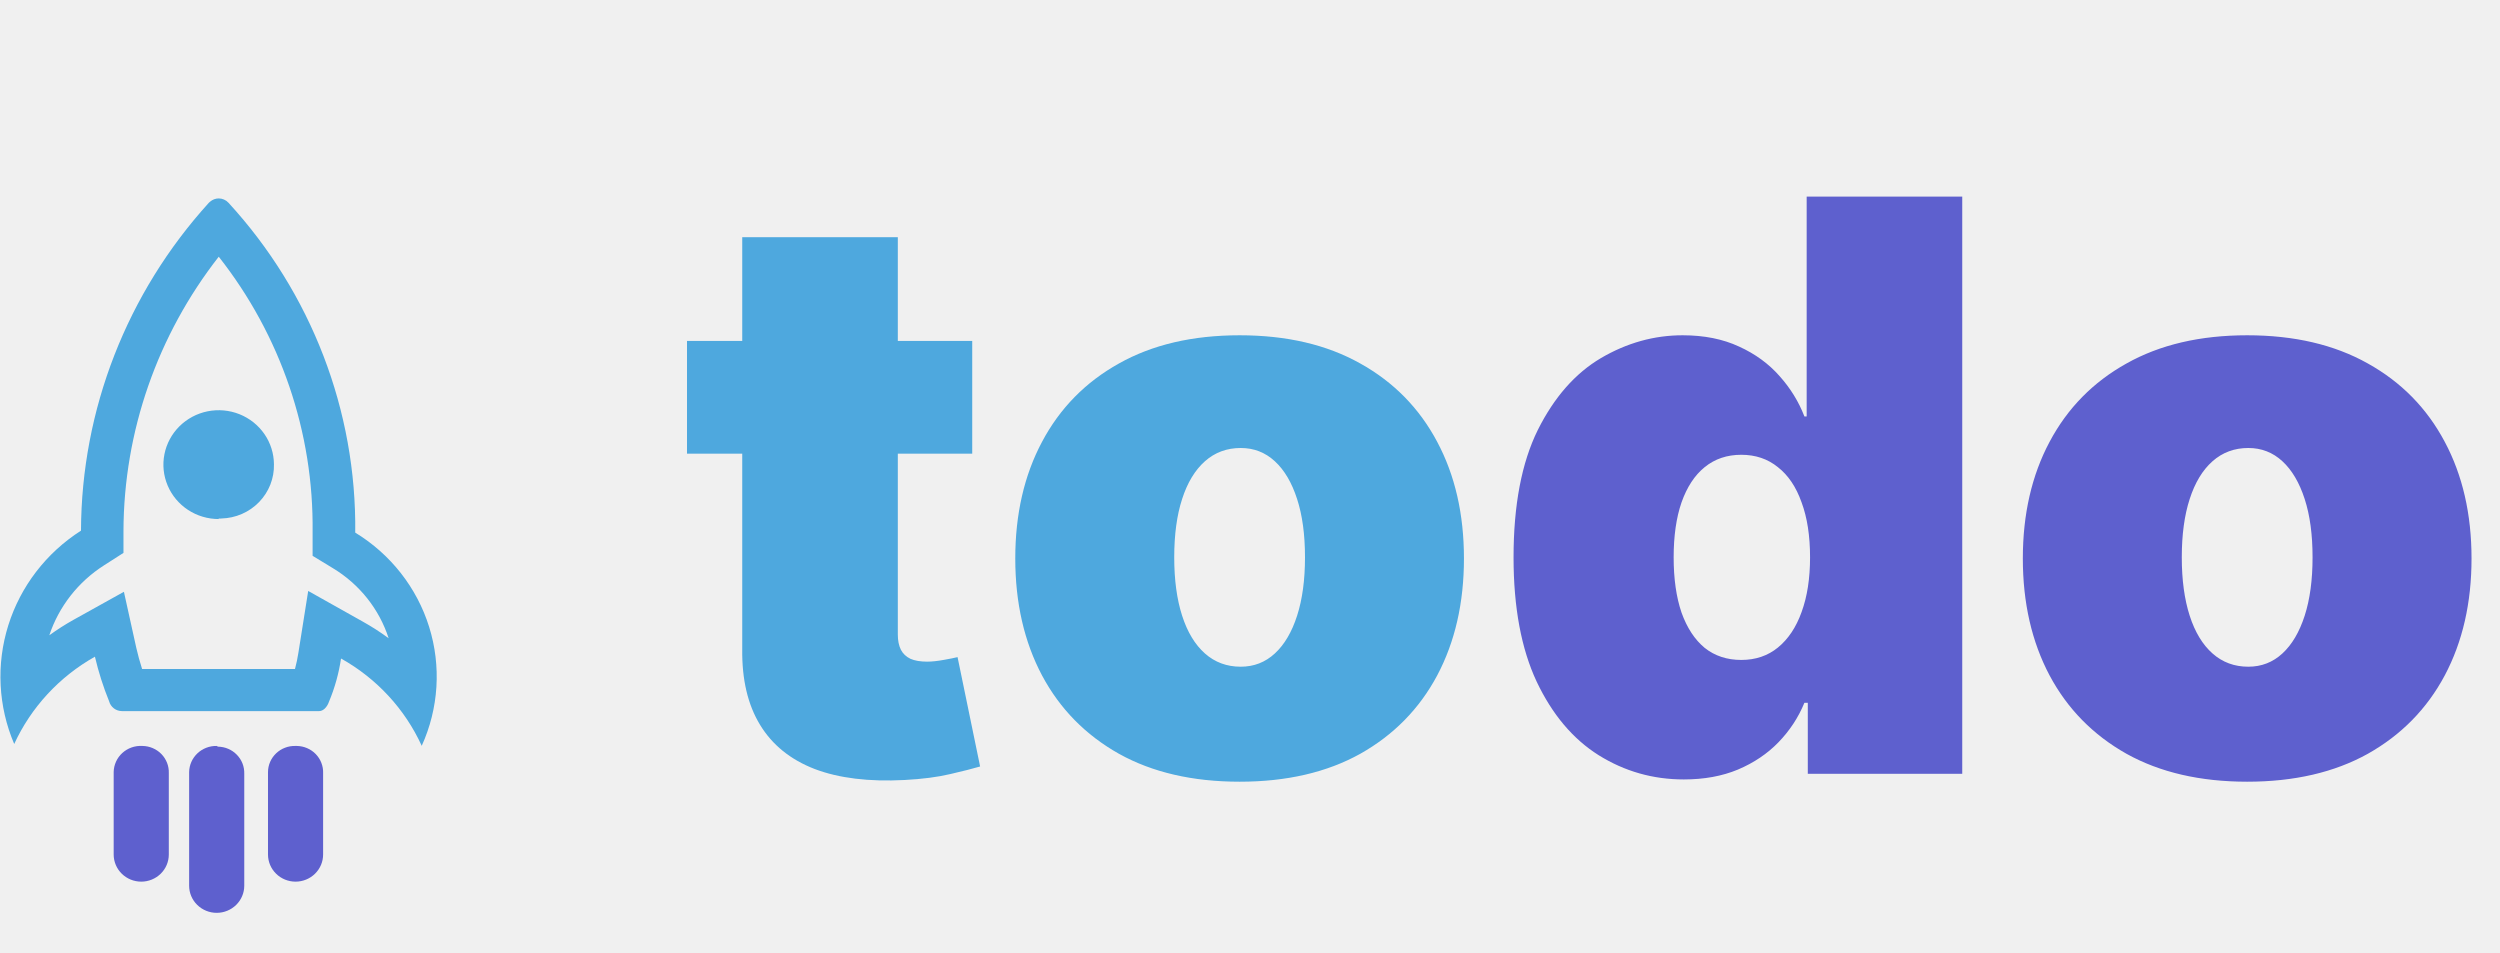
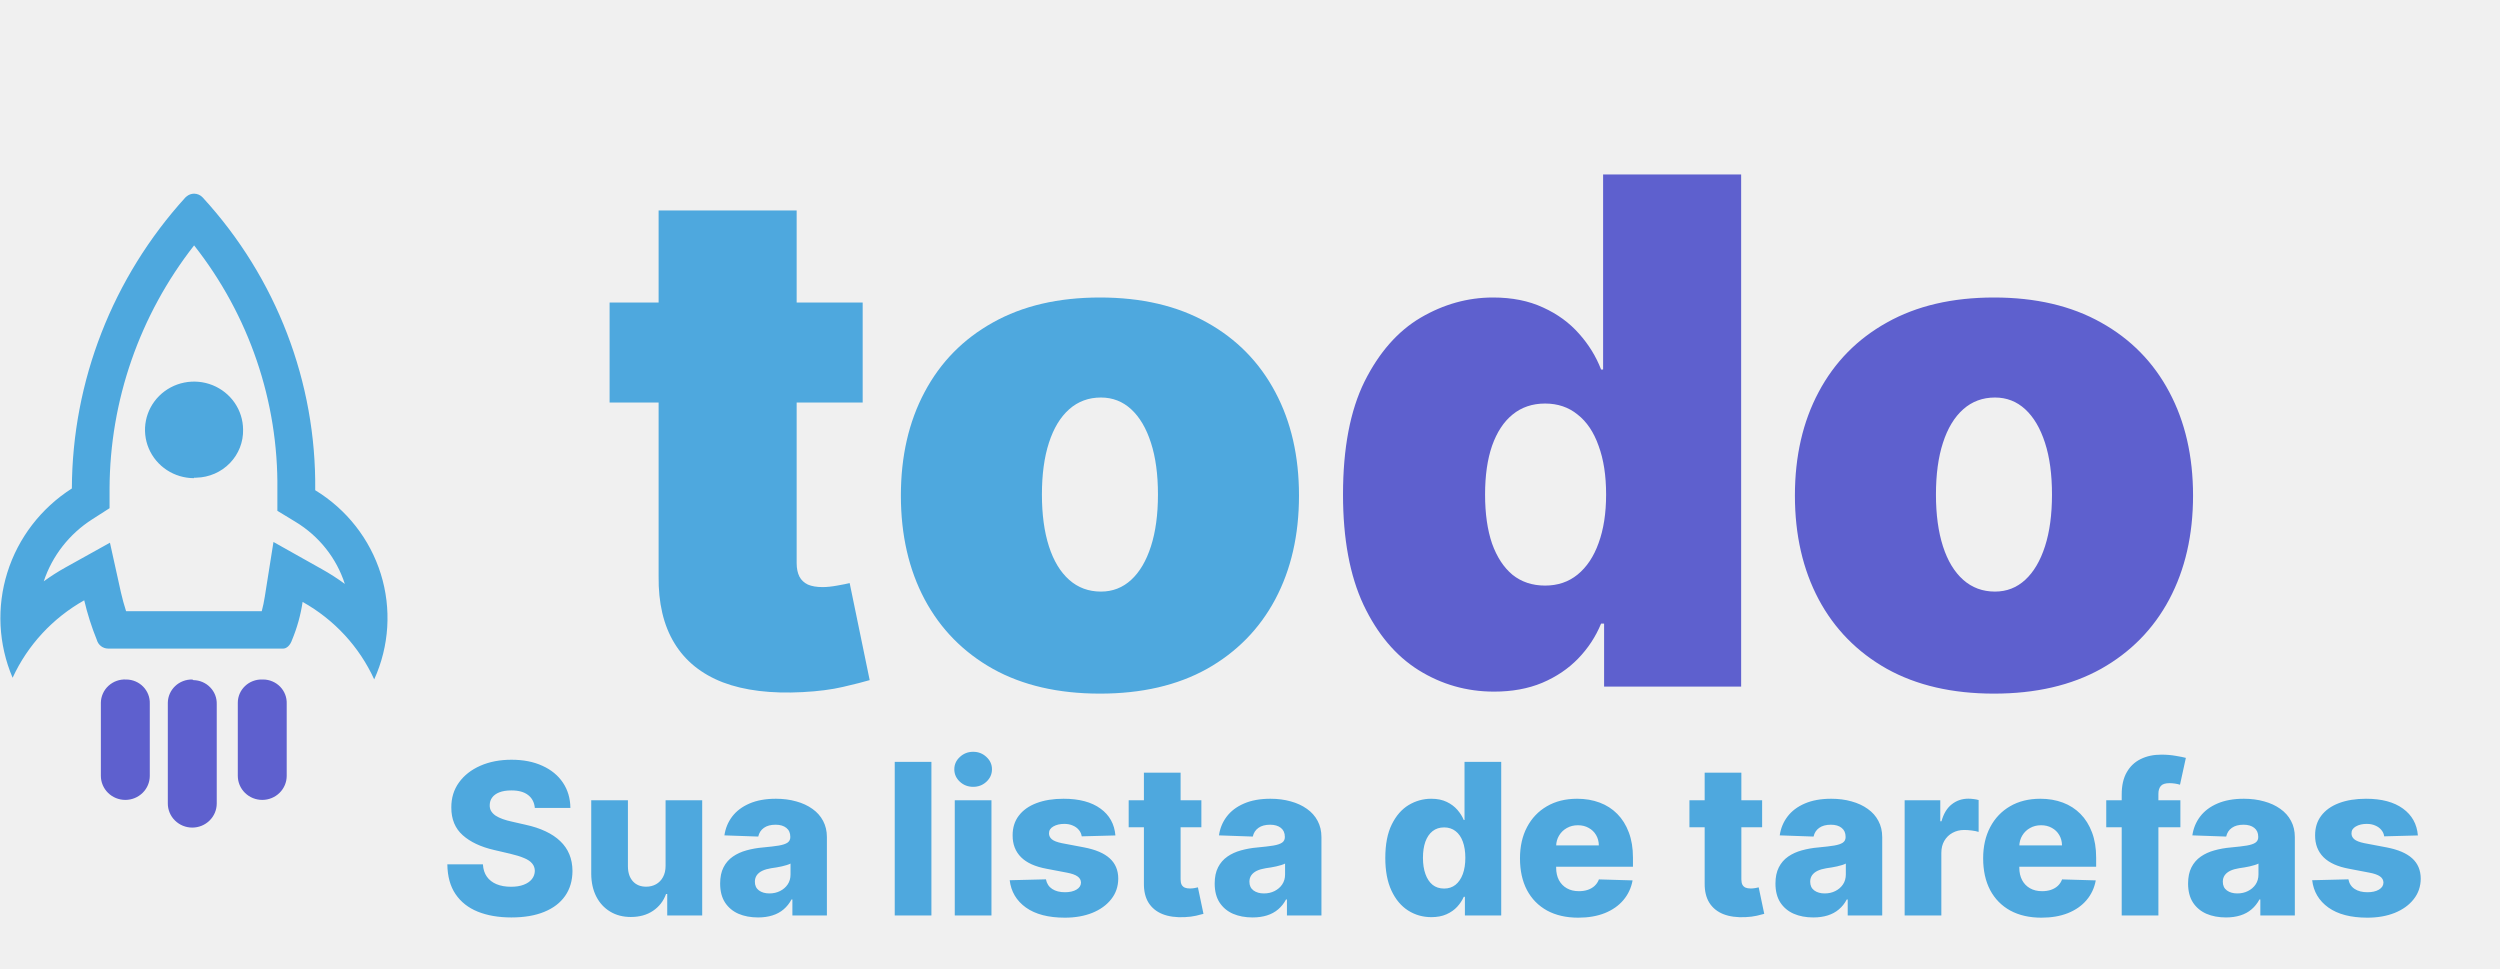
- <svg xmlns="http://www.w3.org/2000/svg" width="126" height="48" viewBox="0 0 126 48" fill="none">
+ <svg xmlns="http://www.w3.org/2000/svg" width="142" height="55" viewBox="0 0 142 55" fill="none">
+   <path d="M30.378 45.889C30.349 45.577 30.223 45.334 29.999 45.16C29.777 44.984 29.46 44.896 29.048 44.896C28.776 44.896 28.548 44.932 28.366 45.003C28.185 45.074 28.048 45.172 27.957 45.297C27.866 45.419 27.82 45.56 27.817 45.719C27.811 45.849 27.837 45.965 27.893 46.064C27.953 46.163 28.038 46.251 28.149 46.328C28.263 46.402 28.399 46.467 28.558 46.524C28.717 46.581 28.896 46.631 29.095 46.673L29.845 46.844C30.277 46.938 30.658 47.062 30.987 47.219C31.32 47.375 31.598 47.561 31.822 47.777C32.05 47.993 32.222 48.242 32.338 48.523C32.455 48.804 32.514 49.119 32.517 49.469C32.514 50.02 32.375 50.493 32.099 50.888C31.824 51.283 31.428 51.585 30.91 51.795C30.396 52.006 29.776 52.111 29.048 52.111C28.318 52.111 27.682 52.001 27.139 51.783C26.597 51.564 26.175 51.231 25.874 50.785C25.572 50.34 25.418 49.776 25.409 49.094H27.429C27.446 49.375 27.521 49.609 27.655 49.797C27.788 49.984 27.972 50.126 28.204 50.223C28.44 50.32 28.713 50.368 29.023 50.368C29.307 50.368 29.548 50.33 29.747 50.253C29.949 50.176 30.104 50.07 30.212 49.933C30.32 49.797 30.375 49.641 30.378 49.465C30.375 49.3 30.324 49.159 30.224 49.043C30.125 48.923 29.972 48.821 29.764 48.736C29.56 48.648 29.298 48.567 28.98 48.493L28.068 48.28C27.312 48.106 26.717 47.827 26.283 47.44C25.848 47.051 25.632 46.526 25.635 45.864C25.632 45.324 25.777 44.851 26.07 44.445C26.362 44.038 26.767 43.722 27.284 43.494C27.801 43.267 28.391 43.153 29.053 43.153C29.729 43.153 30.315 43.269 30.812 43.499C31.312 43.726 31.7 44.045 31.976 44.457C32.251 44.869 32.392 45.347 32.398 45.889H30.378ZM37.805 49.175V45.455H39.885V52H37.899V50.781H37.831C37.686 51.182 37.439 51.5 37.09 51.736C36.743 51.969 36.324 52.085 35.832 52.085C35.386 52.085 34.994 51.983 34.656 51.778C34.318 51.574 34.055 51.288 33.868 50.922C33.68 50.553 33.585 50.121 33.582 49.626V45.455H35.666V49.217C35.669 49.572 35.763 49.852 35.947 50.057C36.132 50.261 36.383 50.364 36.702 50.364C36.909 50.364 37.095 50.318 37.26 50.227C37.428 50.133 37.56 49.999 37.656 49.822C37.756 49.644 37.805 49.428 37.805 49.175ZM43.056 52.111C42.639 52.111 42.268 52.041 41.944 51.902C41.623 51.76 41.369 51.547 41.181 51.263C40.997 50.976 40.904 50.617 40.904 50.185C40.904 49.821 40.968 49.514 41.096 49.264C41.224 49.014 41.4 48.811 41.625 48.655C41.849 48.499 42.108 48.381 42.4 48.301C42.693 48.219 43.005 48.163 43.338 48.135C43.71 48.101 44.01 48.065 44.237 48.028C44.464 47.989 44.629 47.933 44.731 47.862C44.836 47.788 44.889 47.685 44.889 47.551V47.53C44.889 47.311 44.814 47.142 44.663 47.023C44.512 46.903 44.309 46.844 44.054 46.844C43.778 46.844 43.556 46.903 43.389 47.023C43.221 47.142 43.115 47.307 43.069 47.517L41.147 47.449C41.204 47.051 41.35 46.696 41.586 46.383C41.825 46.068 42.152 45.821 42.566 45.642C42.984 45.46 43.485 45.369 44.071 45.369C44.488 45.369 44.873 45.419 45.225 45.519C45.578 45.615 45.885 45.757 46.146 45.945C46.407 46.129 46.609 46.356 46.751 46.626C46.896 46.896 46.968 47.205 46.968 47.551V52H45.008V51.088H44.957C44.841 51.31 44.691 51.497 44.51 51.651C44.331 51.804 44.119 51.919 43.875 51.996C43.633 52.072 43.36 52.111 43.056 52.111ZM43.7 50.747C43.924 50.747 44.126 50.702 44.305 50.611C44.487 50.52 44.632 50.395 44.74 50.236C44.848 50.074 44.902 49.886 44.902 49.673V49.051C44.842 49.082 44.77 49.111 44.684 49.136C44.602 49.162 44.511 49.186 44.412 49.209C44.312 49.231 44.21 49.251 44.105 49.269C44 49.285 43.899 49.301 43.802 49.315C43.606 49.347 43.439 49.395 43.299 49.46C43.163 49.526 43.058 49.611 42.984 49.716C42.913 49.818 42.877 49.94 42.877 50.082C42.877 50.298 42.954 50.463 43.108 50.577C43.264 50.69 43.461 50.747 43.7 50.747ZM52.904 43.273V52H50.821V43.273H52.904ZM54.231 52V45.455H56.315V52H54.231ZM55.275 44.692C54.982 44.692 54.731 44.595 54.521 44.402C54.31 44.206 54.205 43.97 54.205 43.695C54.205 43.422 54.31 43.189 54.521 42.996C54.731 42.8 54.982 42.702 55.275 42.702C55.57 42.702 55.822 42.8 56.029 42.996C56.239 43.189 56.344 43.422 56.344 43.695C56.344 43.97 56.239 44.206 56.029 44.402C55.822 44.595 55.57 44.692 55.275 44.692ZM63.355 47.453L61.442 47.504C61.422 47.368 61.368 47.247 61.28 47.142C61.192 47.034 61.077 46.95 60.935 46.891C60.796 46.828 60.634 46.797 60.449 46.797C60.208 46.797 60.002 46.845 59.831 46.942C59.664 47.038 59.581 47.169 59.584 47.334C59.581 47.462 59.633 47.572 59.738 47.666C59.846 47.76 60.037 47.835 60.313 47.892L61.574 48.131C62.228 48.256 62.713 48.463 63.032 48.753C63.353 49.043 63.515 49.426 63.517 49.903C63.515 50.352 63.381 50.743 63.117 51.075C62.855 51.408 62.498 51.666 62.043 51.851C61.588 52.033 61.069 52.124 60.483 52.124C59.549 52.124 58.811 51.932 58.272 51.548C57.735 51.162 57.428 50.645 57.351 49.997L59.409 49.946C59.455 50.185 59.573 50.367 59.763 50.492C59.953 50.617 60.196 50.679 60.492 50.679C60.759 50.679 60.976 50.629 61.144 50.53C61.311 50.43 61.397 50.298 61.4 50.133C61.397 49.986 61.331 49.868 61.203 49.78C61.076 49.689 60.875 49.618 60.603 49.567L59.461 49.349C58.804 49.23 58.316 49.01 57.995 48.689C57.674 48.365 57.515 47.953 57.517 47.453C57.515 47.016 57.631 46.642 57.867 46.332C58.103 46.02 58.438 45.781 58.873 45.617C59.307 45.452 59.82 45.369 60.411 45.369C61.297 45.369 61.996 45.555 62.508 45.928C63.019 46.297 63.301 46.805 63.355 47.453ZM68.238 45.455V46.989H64.109V45.455H68.238ZM64.974 43.886H67.058V49.942C67.058 50.07 67.077 50.173 67.117 50.253C67.16 50.33 67.221 50.385 67.3 50.419C67.38 50.45 67.475 50.466 67.586 50.466C67.665 50.466 67.749 50.459 67.837 50.445C67.928 50.428 67.996 50.413 68.042 50.402L68.357 51.906C68.258 51.935 68.117 51.97 67.935 52.013C67.756 52.055 67.542 52.082 67.292 52.094C66.803 52.117 66.384 52.06 66.035 51.923C65.688 51.784 65.423 51.568 65.238 51.276C65.056 50.983 64.968 50.615 64.974 50.172V43.886ZM71.146 52.111C70.729 52.111 70.358 52.041 70.034 51.902C69.713 51.76 69.459 51.547 69.271 51.263C69.087 50.976 68.994 50.617 68.994 50.185C68.994 49.821 69.058 49.514 69.186 49.264C69.314 49.014 69.49 48.811 69.715 48.655C69.939 48.499 70.197 48.381 70.49 48.301C70.783 48.219 71.095 48.163 71.428 48.135C71.8 48.101 72.099 48.065 72.327 48.028C72.554 47.989 72.719 47.933 72.821 47.862C72.926 47.788 72.979 47.685 72.979 47.551V47.53C72.979 47.311 72.903 47.142 72.753 47.023C72.602 46.903 72.399 46.844 72.144 46.844C71.868 46.844 71.646 46.903 71.479 47.023C71.311 47.142 71.204 47.307 71.159 47.517L69.237 47.449C69.294 47.051 69.44 46.696 69.676 46.383C69.915 46.068 70.242 45.821 70.656 45.642C71.074 45.46 71.575 45.369 72.16 45.369C72.578 45.369 72.963 45.419 73.315 45.519C73.668 45.615 73.974 45.757 74.236 45.945C74.497 46.129 74.699 46.356 74.841 46.626C74.986 46.896 75.058 47.205 75.058 47.551V52H73.098V51.088H73.047C72.93 51.31 72.781 51.497 72.599 51.651C72.421 51.804 72.209 51.919 71.965 51.996C71.723 52.072 71.45 52.111 71.146 52.111ZM71.79 50.747C72.014 50.747 72.216 50.702 72.395 50.611C72.577 50.52 72.722 50.395 72.829 50.236C72.938 50.074 72.992 49.886 72.992 49.673V49.051C72.932 49.082 72.859 49.111 72.774 49.136C72.692 49.162 72.601 49.186 72.501 49.209C72.402 49.231 72.3 49.251 72.195 49.269C72.09 49.285 71.989 49.301 71.892 49.315C71.696 49.347 71.528 49.395 71.389 49.46C71.253 49.526 71.148 49.611 71.074 49.716C71.003 49.818 70.967 49.94 70.967 50.082C70.967 50.298 71.044 50.463 71.197 50.577C71.354 50.69 71.551 50.747 71.79 50.747ZM81.301 52.094C80.818 52.094 80.379 51.969 79.984 51.719C79.59 51.469 79.274 51.094 79.038 50.594C78.803 50.094 78.685 49.473 78.685 48.731C78.685 47.962 78.807 47.328 79.051 46.831C79.296 46.334 79.615 45.966 80.01 45.727C80.408 45.489 80.835 45.369 81.293 45.369C81.636 45.369 81.93 45.429 82.175 45.548C82.419 45.665 82.621 45.815 82.78 46C82.939 46.185 83.06 46.376 83.142 46.575H83.185V43.273H85.269V52H83.206V50.939H83.142C83.054 51.141 82.929 51.33 82.767 51.506C82.605 51.682 82.402 51.824 82.158 51.932C81.916 52.04 81.631 52.094 81.301 52.094ZM82.026 50.47C82.278 50.47 82.494 50.399 82.673 50.257C82.852 50.112 82.99 49.909 83.087 49.648C83.183 49.386 83.231 49.08 83.231 48.727C83.231 48.369 83.183 48.061 83.087 47.803C82.993 47.544 82.855 47.345 82.673 47.206C82.494 47.067 82.278 46.997 82.026 46.997C81.767 46.997 81.548 47.068 81.369 47.21C81.19 47.352 81.054 47.553 80.96 47.811C80.869 48.07 80.824 48.375 80.824 48.727C80.824 49.08 80.871 49.386 80.965 49.648C81.058 49.909 81.193 50.112 81.369 50.257C81.548 50.399 81.767 50.47 82.026 50.47ZM89.646 52.124C88.961 52.124 88.37 51.989 87.873 51.719C87.379 51.446 86.998 51.058 86.731 50.555C86.467 50.05 86.335 49.449 86.335 48.753C86.335 48.077 86.468 47.486 86.735 46.98C87.002 46.472 87.379 46.077 87.865 45.795C88.35 45.511 88.923 45.369 89.582 45.369C90.048 45.369 90.474 45.442 90.86 45.587C91.247 45.731 91.581 45.946 91.862 46.23C92.143 46.514 92.362 46.865 92.518 47.283C92.674 47.697 92.752 48.173 92.752 48.71V49.23H87.064V48.02H90.814C90.811 47.798 90.758 47.601 90.656 47.428C90.554 47.254 90.413 47.119 90.234 47.023C90.058 46.923 89.855 46.874 89.625 46.874C89.392 46.874 89.183 46.926 88.998 47.031C88.814 47.133 88.667 47.274 88.559 47.453C88.451 47.629 88.394 47.83 88.389 48.054V49.285C88.389 49.553 88.441 49.787 88.546 49.989C88.652 50.188 88.801 50.342 88.994 50.453C89.187 50.564 89.417 50.619 89.684 50.619C89.869 50.619 90.037 50.594 90.187 50.543C90.338 50.492 90.467 50.416 90.575 50.317C90.683 50.217 90.764 50.095 90.818 49.95L92.731 50.006C92.652 50.435 92.477 50.808 92.207 51.126C91.94 51.442 91.589 51.688 91.154 51.864C90.72 52.037 90.217 52.124 89.646 52.124ZM100.089 45.455V46.989H95.96V45.455H100.089ZM96.825 43.886H98.909V49.942C98.909 50.07 98.929 50.173 98.969 50.253C99.011 50.33 99.072 50.385 99.152 50.419C99.231 50.45 99.327 50.466 99.438 50.466C99.517 50.466 99.601 50.459 99.689 50.445C99.78 50.428 99.848 50.413 99.894 50.402L100.209 51.906C100.109 51.935 99.969 51.97 99.787 52.013C99.608 52.055 99.394 52.082 99.144 52.094C98.655 52.117 98.236 52.06 97.886 51.923C97.54 51.784 97.274 51.568 97.09 51.276C96.908 50.983 96.82 50.615 96.825 50.172V43.886ZM102.998 52.111C102.58 52.111 102.21 52.041 101.886 51.902C101.565 51.76 101.31 51.547 101.123 51.263C100.938 50.976 100.846 50.617 100.846 50.185C100.846 49.821 100.91 49.514 101.038 49.264C101.165 49.014 101.342 48.811 101.566 48.655C101.79 48.499 102.049 48.381 102.342 48.301C102.634 48.219 102.947 48.163 103.279 48.135C103.651 48.101 103.951 48.065 104.178 48.028C104.406 47.989 104.57 47.933 104.673 47.862C104.778 47.788 104.83 47.685 104.83 47.551V47.53C104.83 47.311 104.755 47.142 104.604 47.023C104.454 46.903 104.251 46.844 103.995 46.844C103.719 46.844 103.498 46.903 103.33 47.023C103.163 47.142 103.056 47.307 103.011 47.517L101.089 47.449C101.146 47.051 101.292 46.696 101.528 46.383C101.766 46.068 102.093 45.821 102.508 45.642C102.925 45.46 103.427 45.369 104.012 45.369C104.43 45.369 104.815 45.419 105.167 45.519C105.519 45.615 105.826 45.757 106.087 45.945C106.349 46.129 106.55 46.356 106.692 46.626C106.837 46.896 106.91 47.205 106.91 47.551V52H104.95V51.088H104.898C104.782 51.31 104.633 51.497 104.451 51.651C104.272 51.804 104.06 51.919 103.816 51.996C103.575 52.072 103.302 52.111 102.998 52.111ZM103.641 50.747C103.866 50.747 104.067 50.702 104.246 50.611C104.428 50.52 104.573 50.395 104.681 50.236C104.789 50.074 104.843 49.886 104.843 49.673V49.051C104.783 49.082 104.711 49.111 104.626 49.136C104.543 49.162 104.452 49.186 104.353 49.209C104.254 49.231 104.151 49.251 104.046 49.269C103.941 49.285 103.84 49.301 103.744 49.315C103.548 49.347 103.38 49.395 103.241 49.46C103.104 49.526 102.999 49.611 102.925 49.716C102.854 49.818 102.819 49.94 102.819 50.082C102.819 50.298 102.896 50.463 103.049 50.577C103.205 50.69 103.403 50.747 103.641 50.747ZM108.184 52V45.455H110.208V46.648H110.276C110.396 46.216 110.59 45.895 110.86 45.685C111.13 45.472 111.444 45.365 111.802 45.365C111.898 45.365 111.998 45.372 112.1 45.386C112.202 45.398 112.298 45.416 112.386 45.442V47.253C112.286 47.219 112.156 47.192 111.994 47.172C111.835 47.152 111.692 47.142 111.567 47.142C111.32 47.142 111.097 47.197 110.898 47.308C110.702 47.416 110.548 47.568 110.434 47.764C110.323 47.957 110.268 48.185 110.268 48.446V52H108.184ZM115.955 52.124C115.27 52.124 114.679 51.989 114.182 51.719C113.688 51.446 113.307 51.058 113.04 50.555C112.776 50.05 112.643 49.449 112.643 48.753C112.643 48.077 112.777 47.486 113.044 46.98C113.311 46.472 113.688 46.077 114.173 45.795C114.659 45.511 115.232 45.369 115.891 45.369C116.357 45.369 116.783 45.442 117.169 45.587C117.555 45.731 117.889 45.946 118.17 46.23C118.452 46.514 118.67 46.865 118.827 47.283C118.983 47.697 119.061 48.173 119.061 48.71V49.23H113.372V48.02H117.122C117.119 47.798 117.067 47.601 116.964 47.428C116.862 47.254 116.722 47.119 116.543 47.023C116.366 46.923 116.163 46.874 115.933 46.874C115.7 46.874 115.491 46.926 115.307 47.031C115.122 47.133 114.976 47.274 114.868 47.453C114.76 47.629 114.703 47.83 114.697 48.054V49.285C114.697 49.553 114.75 49.787 114.855 49.989C114.96 50.188 115.109 50.342 115.303 50.453C115.496 50.564 115.726 50.619 115.993 50.619C116.178 50.619 116.345 50.594 116.496 50.543C116.646 50.492 116.776 50.416 116.884 50.317C116.991 50.217 117.072 50.095 117.126 49.95L119.04 50.006C118.96 50.435 118.786 50.808 118.516 51.126C118.249 51.442 117.898 51.688 117.463 51.864C117.028 52.037 116.526 52.124 115.955 52.124ZM123.846 45.455V46.989H119.635V45.455H123.846ZM120.513 52V45.122C120.513 44.617 120.608 44.197 120.799 43.865C120.989 43.53 121.253 43.28 121.591 43.115C121.929 42.947 122.32 42.864 122.763 42.864C123.053 42.864 123.326 42.886 123.581 42.932C123.84 42.974 124.032 43.013 124.157 43.047L123.824 44.572C123.748 44.547 123.654 44.526 123.543 44.508C123.435 44.492 123.333 44.483 123.236 44.483C122.992 44.483 122.824 44.537 122.733 44.645C122.642 44.753 122.597 44.901 122.597 45.088V52H120.513ZM126.435 52.111C126.018 52.111 125.647 52.041 125.323 51.902C125.002 51.76 124.748 51.547 124.56 51.263C124.376 50.976 124.283 50.617 124.283 50.185C124.283 49.821 124.347 49.514 124.475 49.264C124.603 49.014 124.779 48.811 125.004 48.655C125.228 48.499 125.487 48.381 125.779 48.301C126.072 48.219 126.384 48.163 126.717 48.135C127.089 48.101 127.388 48.065 127.616 48.028C127.843 47.989 128.008 47.933 128.11 47.862C128.215 47.788 128.268 47.685 128.268 47.551V47.53C128.268 47.311 128.192 47.142 128.042 47.023C127.891 46.903 127.688 46.844 127.433 46.844C127.157 46.844 126.935 46.903 126.768 47.023C126.6 47.142 126.494 47.307 126.448 47.517L124.526 47.449C124.583 47.051 124.729 46.696 124.965 46.383C125.204 46.068 125.531 45.821 125.945 45.642C126.363 45.46 126.864 45.369 127.45 45.369C127.867 45.369 128.252 45.419 128.604 45.519C128.957 45.615 129.263 45.757 129.525 45.945C129.786 46.129 129.988 46.356 130.13 46.626C130.275 46.896 130.347 47.205 130.347 47.551V52H128.387V51.088H128.336C128.219 51.31 128.07 51.497 127.888 51.651C127.71 51.804 127.498 51.919 127.254 51.996C127.012 52.072 126.739 52.111 126.435 52.111ZM127.079 50.747C127.303 50.747 127.505 50.702 127.684 50.611C127.866 50.52 128.011 50.395 128.119 50.236C128.227 50.074 128.281 49.886 128.281 49.673V49.051C128.221 49.082 128.148 49.111 128.063 49.136C127.981 49.162 127.89 49.186 127.79 49.209C127.691 49.231 127.589 49.251 127.484 49.269C127.379 49.285 127.278 49.301 127.181 49.315C126.985 49.347 126.817 49.395 126.678 49.46C126.542 49.526 126.437 49.611 126.363 49.716C126.292 49.818 126.256 49.94 126.256 50.082C126.256 50.298 126.333 50.463 126.487 50.577C126.643 50.69 126.84 50.747 127.079 50.747ZM137.336 47.453L135.423 47.504C135.403 47.368 135.349 47.247 135.261 47.142C135.173 47.034 135.058 46.95 134.915 46.891C134.776 46.828 134.614 46.797 134.43 46.797C134.188 46.797 133.982 46.845 133.812 46.942C133.644 47.038 133.562 47.169 133.565 47.334C133.562 47.462 133.613 47.572 133.718 47.666C133.826 47.76 134.018 47.835 134.293 47.892L135.555 48.131C136.208 48.256 136.694 48.463 137.012 48.753C137.333 49.043 137.495 49.426 137.498 49.903C137.495 50.352 137.362 50.743 137.097 51.075C136.836 51.408 136.478 51.666 136.023 51.851C135.569 52.033 135.049 52.124 134.464 52.124C133.529 52.124 132.792 51.932 132.252 51.548C131.715 51.162 131.408 50.645 131.332 49.997L133.39 49.946C133.435 50.185 133.553 50.367 133.744 50.492C133.934 50.617 134.177 50.679 134.472 50.679C134.739 50.679 134.957 50.629 135.124 50.53C135.292 50.43 135.377 50.298 135.38 50.133C135.377 49.986 135.312 49.868 135.184 49.78C135.056 49.689 134.856 49.618 134.583 49.567L133.441 49.349C132.785 49.23 132.296 49.01 131.975 48.689C131.654 48.365 131.495 47.953 131.498 47.453C131.495 47.016 131.612 46.642 131.847 46.332C132.083 46.02 132.418 45.781 132.853 45.617C133.288 45.452 133.8 45.369 134.391 45.369C135.278 45.369 135.977 45.555 136.488 45.928C136.999 46.297 137.282 46.805 137.336 47.453Z" fill="#4EA8DE" />
  <path d="M49 17.182V22.864H34.625V17.182H49ZM37.409 11.954H45.25V31.983C45.25 32.286 45.302 32.542 45.406 32.75C45.51 32.949 45.671 33.1 45.889 33.205C46.107 33.299 46.386 33.347 46.727 33.347C46.964 33.347 47.239 33.318 47.551 33.261C47.873 33.205 48.11 33.157 48.261 33.119L49.398 38.631C49.047 38.735 48.545 38.863 47.892 39.014C47.248 39.166 46.481 39.265 45.591 39.312C43.792 39.407 42.281 39.222 41.06 38.758C39.838 38.285 38.919 37.542 38.304 36.528C37.688 35.515 37.39 34.246 37.409 32.722V11.954ZM62.477 39.398C60.109 39.398 58.083 38.929 56.397 37.992C54.711 37.044 53.419 35.728 52.519 34.043C51.62 32.347 51.17 30.383 51.17 28.148C51.17 25.913 51.62 23.953 52.519 22.267C53.419 20.572 54.711 19.256 56.397 18.318C58.083 17.371 60.109 16.898 62.477 16.898C64.844 16.898 66.871 17.371 68.556 18.318C70.242 19.256 71.534 20.572 72.434 22.267C73.334 23.953 73.783 25.913 73.783 28.148C73.783 30.383 73.334 32.347 72.434 34.043C71.534 35.728 70.242 37.044 68.556 37.992C66.871 38.929 64.844 39.398 62.477 39.398ZM62.533 33.602C63.196 33.602 63.769 33.38 64.252 32.935C64.735 32.49 65.109 31.855 65.374 31.031C65.639 30.207 65.772 29.227 65.772 28.091C65.772 26.945 65.639 25.965 65.374 25.151C65.109 24.327 64.735 23.692 64.252 23.247C63.769 22.802 63.196 22.579 62.533 22.579C61.833 22.579 61.231 22.802 60.729 23.247C60.227 23.692 59.844 24.327 59.579 25.151C59.314 25.965 59.181 26.945 59.181 28.091C59.181 29.227 59.314 30.207 59.579 31.031C59.844 31.855 60.227 32.49 60.729 32.935C61.231 33.38 61.833 33.602 62.533 33.602Z" fill="#4EA8DE" />
  <path d="M84.863 39.284C83.31 39.284 81.88 38.877 80.573 38.062C79.276 37.248 78.234 36.012 77.448 34.355C76.672 32.698 76.283 30.61 76.283 28.091C76.283 25.458 76.691 23.318 77.505 21.671C78.329 20.023 79.389 18.815 80.687 18.048C81.994 17.281 83.367 16.898 84.806 16.898C85.886 16.898 86.833 17.087 87.647 17.466C88.461 17.835 89.143 18.332 89.692 18.957C90.242 19.573 90.658 20.25 90.942 20.989H91.056V9.909H98.897V39H91.113V35.42H90.942C90.639 36.159 90.204 36.822 89.636 37.409C89.077 37.987 88.395 38.446 87.59 38.787C86.795 39.118 85.886 39.284 84.863 39.284ZM87.761 33.261C88.48 33.261 89.096 33.053 89.607 32.636C90.128 32.21 90.526 31.614 90.8 30.847C91.085 30.07 91.227 29.151 91.227 28.091C91.227 27.011 91.085 26.088 90.8 25.321C90.526 24.544 90.128 23.953 89.607 23.546C89.096 23.129 88.48 22.921 87.761 22.921C87.041 22.921 86.425 23.129 85.914 23.546C85.412 23.953 85.024 24.544 84.749 25.321C84.484 26.088 84.352 27.011 84.352 28.091C84.352 29.171 84.484 30.099 84.749 30.875C85.024 31.642 85.412 32.234 85.914 32.651C86.425 33.058 87.041 33.261 87.761 33.261ZM113.258 39.398C110.89 39.398 108.864 38.929 107.178 37.992C105.493 37.044 104.2 35.728 103.3 34.043C102.401 32.347 101.951 30.383 101.951 28.148C101.951 25.913 102.401 23.953 103.3 22.267C104.2 20.572 105.493 19.256 107.178 18.318C108.864 17.371 110.89 16.898 113.258 16.898C115.625 16.898 117.652 17.371 119.337 18.318C121.023 19.256 122.316 20.572 123.215 22.267C124.115 23.953 124.565 25.913 124.565 28.148C124.565 30.383 124.115 32.347 123.215 34.043C122.316 35.728 121.023 37.044 119.337 37.992C117.652 38.929 115.625 39.398 113.258 39.398ZM113.315 33.602C113.978 33.602 114.55 33.38 115.033 32.935C115.516 32.49 115.89 31.855 116.156 31.031C116.421 30.207 116.553 29.227 116.553 28.091C116.553 26.945 116.421 25.965 116.156 25.151C115.89 24.327 115.516 23.692 115.033 23.247C114.55 22.802 113.978 22.579 113.315 22.579C112.614 22.579 112.013 22.802 111.511 23.247C111.009 23.692 110.625 24.327 110.36 25.151C110.095 25.965 109.962 26.945 109.962 28.091C109.962 29.227 110.095 30.207 110.36 31.031C110.625 31.855 111.009 32.49 111.511 32.935C112.013 33.38 112.614 33.602 113.315 33.602Z" fill="#5E60CE" />
-   <g clip-path="url(#clip0_4130_509)">
-     <path d="M11.021 12.933C14.147 16.901 15.816 21.794 15.755 26.816V28.014L16.787 28.642C18.119 29.448 19.113 30.699 19.587 32.167C19.171 31.86 18.735 31.58 18.283 31.328L15.533 29.784L15.039 32.9C14.996 33.175 14.939 33.449 14.867 33.718H7.162C7.047 33.365 6.954 33.013 6.868 32.646L6.245 29.826L3.71 31.236C3.286 31.473 2.877 31.734 2.485 32.019C2.968 30.568 3.941 29.324 5.242 28.494L6.223 27.866V26.752C6.241 21.751 7.93 16.895 11.029 12.933H11.021ZM11.029 10C10.868 10 10.713 10.058 10.592 10.162L10.527 10.219C6.398 14.766 4.105 20.645 4.082 26.745C2.33 27.864 1.033 29.554 0.417 31.52C-0.198 33.485 -0.092 35.601 0.716 37.497C1.568 35.645 2.991 34.106 4.784 33.097C4.964 33.864 5.203 34.616 5.5 35.347C5.538 35.487 5.621 35.611 5.738 35.701C5.854 35.79 5.997 35.839 6.145 35.84H16.085C16.285 35.84 16.486 35.65 16.586 35.354C16.876 34.659 17.078 33.932 17.188 33.189C18.984 34.193 20.408 35.734 21.255 37.589C22.112 35.702 22.245 33.573 21.629 31.597C21.012 29.621 19.689 27.932 17.904 26.844C17.974 20.708 15.694 14.772 11.516 10.219C11.454 10.15 11.377 10.095 11.292 10.058C11.207 10.02 11.115 10 11.021 10H11.029Z" fill="#4EA8DE" />
-     <path d="M11.022 26.16C10.472 26.16 9.934 26 9.476 25.699C9.018 25.399 8.661 24.971 8.45 24.472C8.238 23.972 8.182 23.421 8.288 22.89C8.394 22.358 8.657 21.87 9.044 21.485C9.432 21.101 9.926 20.838 10.465 20.73C11.004 20.622 11.563 20.673 12.073 20.877C12.582 21.082 13.019 21.43 13.328 21.878C13.636 22.326 13.803 22.855 13.807 23.396C13.816 23.747 13.754 24.096 13.626 24.424C13.497 24.751 13.304 25.05 13.058 25.304C12.812 25.558 12.518 25.762 12.191 25.904C11.865 26.046 11.514 26.123 11.158 26.132C11.113 26.139 11.067 26.139 11.022 26.132V26.16Z" fill="#4EA8DE" />
-     <path d="M14.896 37.596C14.717 37.59 14.538 37.62 14.371 37.683C14.203 37.746 14.05 37.842 13.921 37.964C13.792 38.086 13.688 38.232 13.617 38.394C13.546 38.556 13.508 38.731 13.507 38.907V43.067C13.507 43.43 13.653 43.778 13.914 44.034C14.174 44.291 14.527 44.435 14.896 44.435C15.264 44.435 15.618 44.291 15.878 44.034C16.139 43.778 16.285 43.43 16.285 43.067V38.964C16.291 38.788 16.261 38.613 16.197 38.448C16.134 38.284 16.037 38.134 15.914 38.006C15.791 37.879 15.643 37.777 15.479 37.707C15.315 37.636 15.139 37.599 14.96 37.596H14.896Z" fill="#5E60CE" />
-     <path d="M7.162 37.596C6.979 37.586 6.797 37.613 6.625 37.674C6.454 37.736 6.297 37.83 6.163 37.953C6.029 38.075 5.922 38.222 5.848 38.386C5.773 38.55 5.733 38.727 5.729 38.907V43.067C5.729 43.43 5.876 43.778 6.136 44.034C6.397 44.291 6.75 44.435 7.119 44.435C7.487 44.435 7.84 44.291 8.101 44.034C8.362 43.778 8.508 43.43 8.508 43.067V38.964C8.514 38.788 8.484 38.612 8.42 38.448C8.356 38.284 8.26 38.134 8.137 38.006C8.013 37.879 7.865 37.777 7.702 37.707C7.538 37.636 7.362 37.599 7.183 37.596H7.162Z" fill="#5E60CE" />
-     <path d="M10.921 37.596C10.743 37.592 10.565 37.623 10.398 37.687C10.232 37.751 10.08 37.846 9.951 37.968C9.822 38.09 9.718 38.236 9.646 38.397C9.575 38.558 9.536 38.731 9.532 38.907V44.639C9.532 45.002 9.678 45.35 9.939 45.606C10.2 45.863 10.553 46.007 10.921 46.007C11.29 46.007 11.643 45.863 11.904 45.606C12.164 45.35 12.311 45.002 12.311 44.639V38.999C12.316 38.823 12.287 38.648 12.223 38.483C12.159 38.319 12.063 38.169 11.939 38.042C11.816 37.914 11.668 37.812 11.505 37.742C11.341 37.671 11.164 37.634 10.986 37.631L10.921 37.596Z" fill="#5E60CE" />
+   <g clip-path="url(#clip0_10092_122)">
+     <path d="M11.021 13.933C14.147 17.901 15.816 22.794 15.755 27.816V29.014L16.787 29.642C18.119 30.448 19.113 31.699 19.587 33.167C19.171 32.861 18.735 32.58 18.283 32.328L15.533 30.784L15.039 33.9C14.996 34.175 14.939 34.449 14.867 34.718H7.162C7.047 34.365 6.954 34.013 6.868 33.646L6.245 30.826L3.71 32.236C3.286 32.473 2.877 32.734 2.485 33.019C2.968 31.568 3.941 30.324 5.242 29.494L6.223 28.866V27.752C6.241 22.751 7.93 17.895 11.029 13.933H11.021ZM11.029 11C10.868 11 10.713 11.058 10.592 11.162L10.527 11.219C6.398 15.766 4.105 21.645 4.082 27.745C2.33 28.864 1.033 30.554 0.417 32.52C-0.198 34.485 -0.092 36.601 0.716 38.497C1.568 36.645 2.991 35.106 4.784 34.097C4.964 34.864 5.203 35.616 5.5 36.347C5.538 36.487 5.621 36.611 5.738 36.701C5.854 36.79 5.997 36.839 6.145 36.84H16.085C16.285 36.84 16.486 36.65 16.586 36.354C16.876 35.659 17.078 34.932 17.188 34.189C18.984 35.193 20.408 36.734 21.255 38.589C22.112 36.702 22.245 34.573 21.629 32.597C21.012 30.621 19.689 28.932 17.904 27.844C17.974 21.708 15.694 15.772 11.516 11.219C11.454 11.15 11.377 11.095 11.292 11.058C11.207 11.02 11.115 11 11.021 11H11.029Z" fill="#4EA8DE" />
+     <path d="M11.022 27.16C10.472 27.16 9.934 27 9.476 26.699C9.018 26.399 8.661 25.971 8.45 25.472C8.238 24.972 8.182 24.421 8.288 23.89C8.394 23.358 8.657 22.87 9.044 22.485C9.432 22.101 9.926 21.838 10.465 21.73C11.004 21.622 11.563 21.673 12.073 21.877C12.582 22.082 13.019 22.43 13.328 22.878C13.636 23.326 13.803 23.855 13.807 24.396C13.816 24.747 13.754 25.096 13.626 25.424C13.497 25.751 13.304 26.05 13.058 26.304C12.812 26.558 12.518 26.762 12.191 26.904C11.865 27.046 11.514 27.123 11.158 27.132C11.113 27.139 11.067 27.139 11.022 27.132V27.16Z" fill="#4EA8DE" />
+     <path d="M14.896 38.596C14.717 38.59 14.538 38.62 14.371 38.683C14.203 38.746 14.05 38.842 13.921 38.964C13.792 39.086 13.688 39.232 13.617 39.394C13.546 39.556 13.508 39.731 13.507 39.907V44.067C13.507 44.43 13.653 44.778 13.914 45.034C14.174 45.291 14.527 45.435 14.896 45.435C15.264 45.435 15.618 45.291 15.878 45.034C16.139 44.778 16.285 44.43 16.285 44.067V39.964C16.291 39.788 16.261 39.612 16.197 39.448C16.134 39.284 16.037 39.133 15.914 39.006C15.791 38.879 15.643 38.777 15.479 38.707C15.315 38.636 15.139 38.598 14.96 38.596H14.896Z" fill="#5E60CE" />
+     <path d="M7.162 38.596C6.979 38.586 6.797 38.613 6.625 38.674C6.454 38.736 6.297 38.83 6.163 38.953C6.029 39.075 5.922 39.223 5.848 39.387C5.773 39.551 5.733 39.728 5.729 39.907V44.067C5.729 44.43 5.876 44.778 6.136 45.034C6.397 45.291 6.75 45.435 7.119 45.435C7.487 45.435 7.84 45.291 8.101 45.034C8.362 44.778 8.508 44.43 8.508 44.067V39.964C8.514 39.788 8.484 39.613 8.42 39.448C8.356 39.284 8.26 39.134 8.137 39.007C8.013 38.879 7.865 38.777 7.702 38.707C7.538 38.636 7.362 38.599 7.183 38.596H7.162Z" fill="#5E60CE" />
+     <path d="M10.921 38.596C10.743 38.592 10.565 38.623 10.398 38.687C10.232 38.751 10.08 38.846 9.951 38.968C9.822 39.09 9.718 39.236 9.646 39.397C9.575 39.558 9.536 39.731 9.532 39.907V45.639C9.532 46.002 9.678 46.35 9.939 46.606C10.2 46.863 10.553 47.007 10.921 47.007C11.29 47.007 11.643 46.863 11.904 46.606C12.164 46.35 12.311 46.002 12.311 45.639V39.999C12.316 39.823 12.287 39.648 12.223 39.483C12.159 39.319 12.063 39.169 11.939 39.042C11.816 38.914 11.668 38.812 11.505 38.742C11.341 38.671 11.164 38.634 10.986 38.631L10.921 38.596Z" fill="#5E60CE" />
  </g>
  <defs>
-     <clipPath id="clip0_4130_509">
-       <rect width="22" height="36" fill="white" transform="translate(0 10)" />
+     <clipPath id="clip0_10092_122">
+       <rect width="22" height="36" fill="white" transform="translate(0 11)" />
    </clipPath>
  </defs>
</svg>
